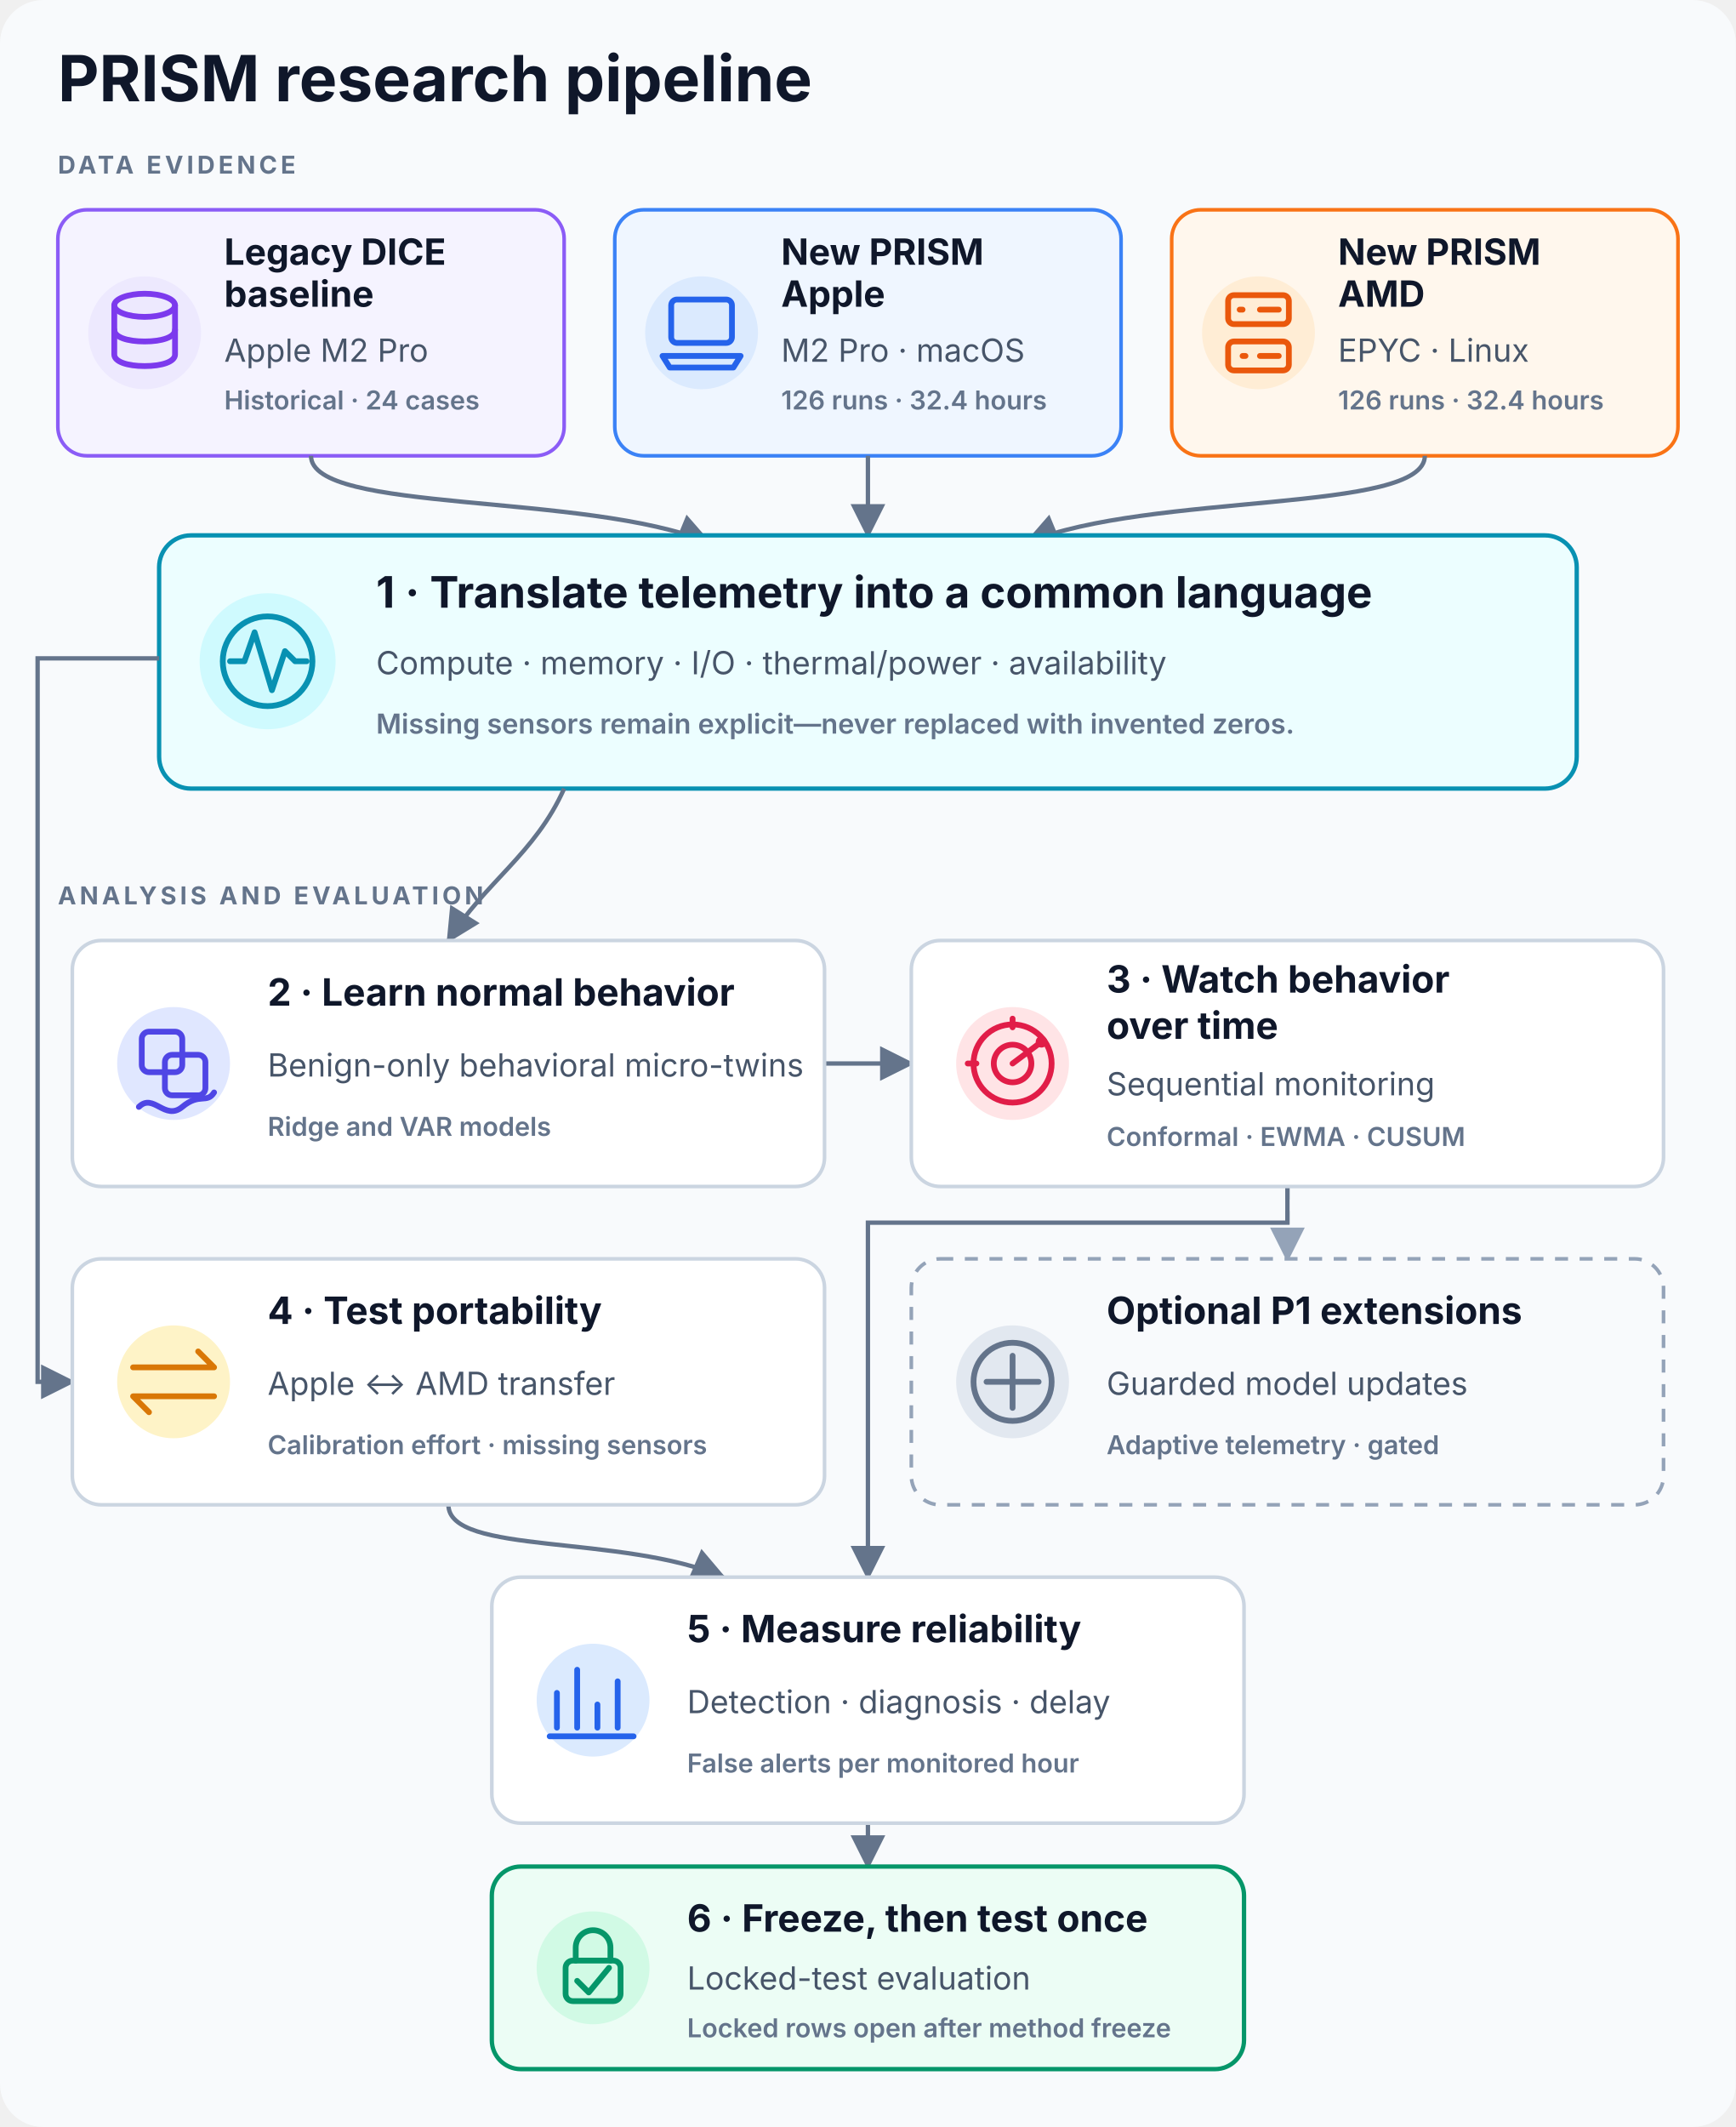
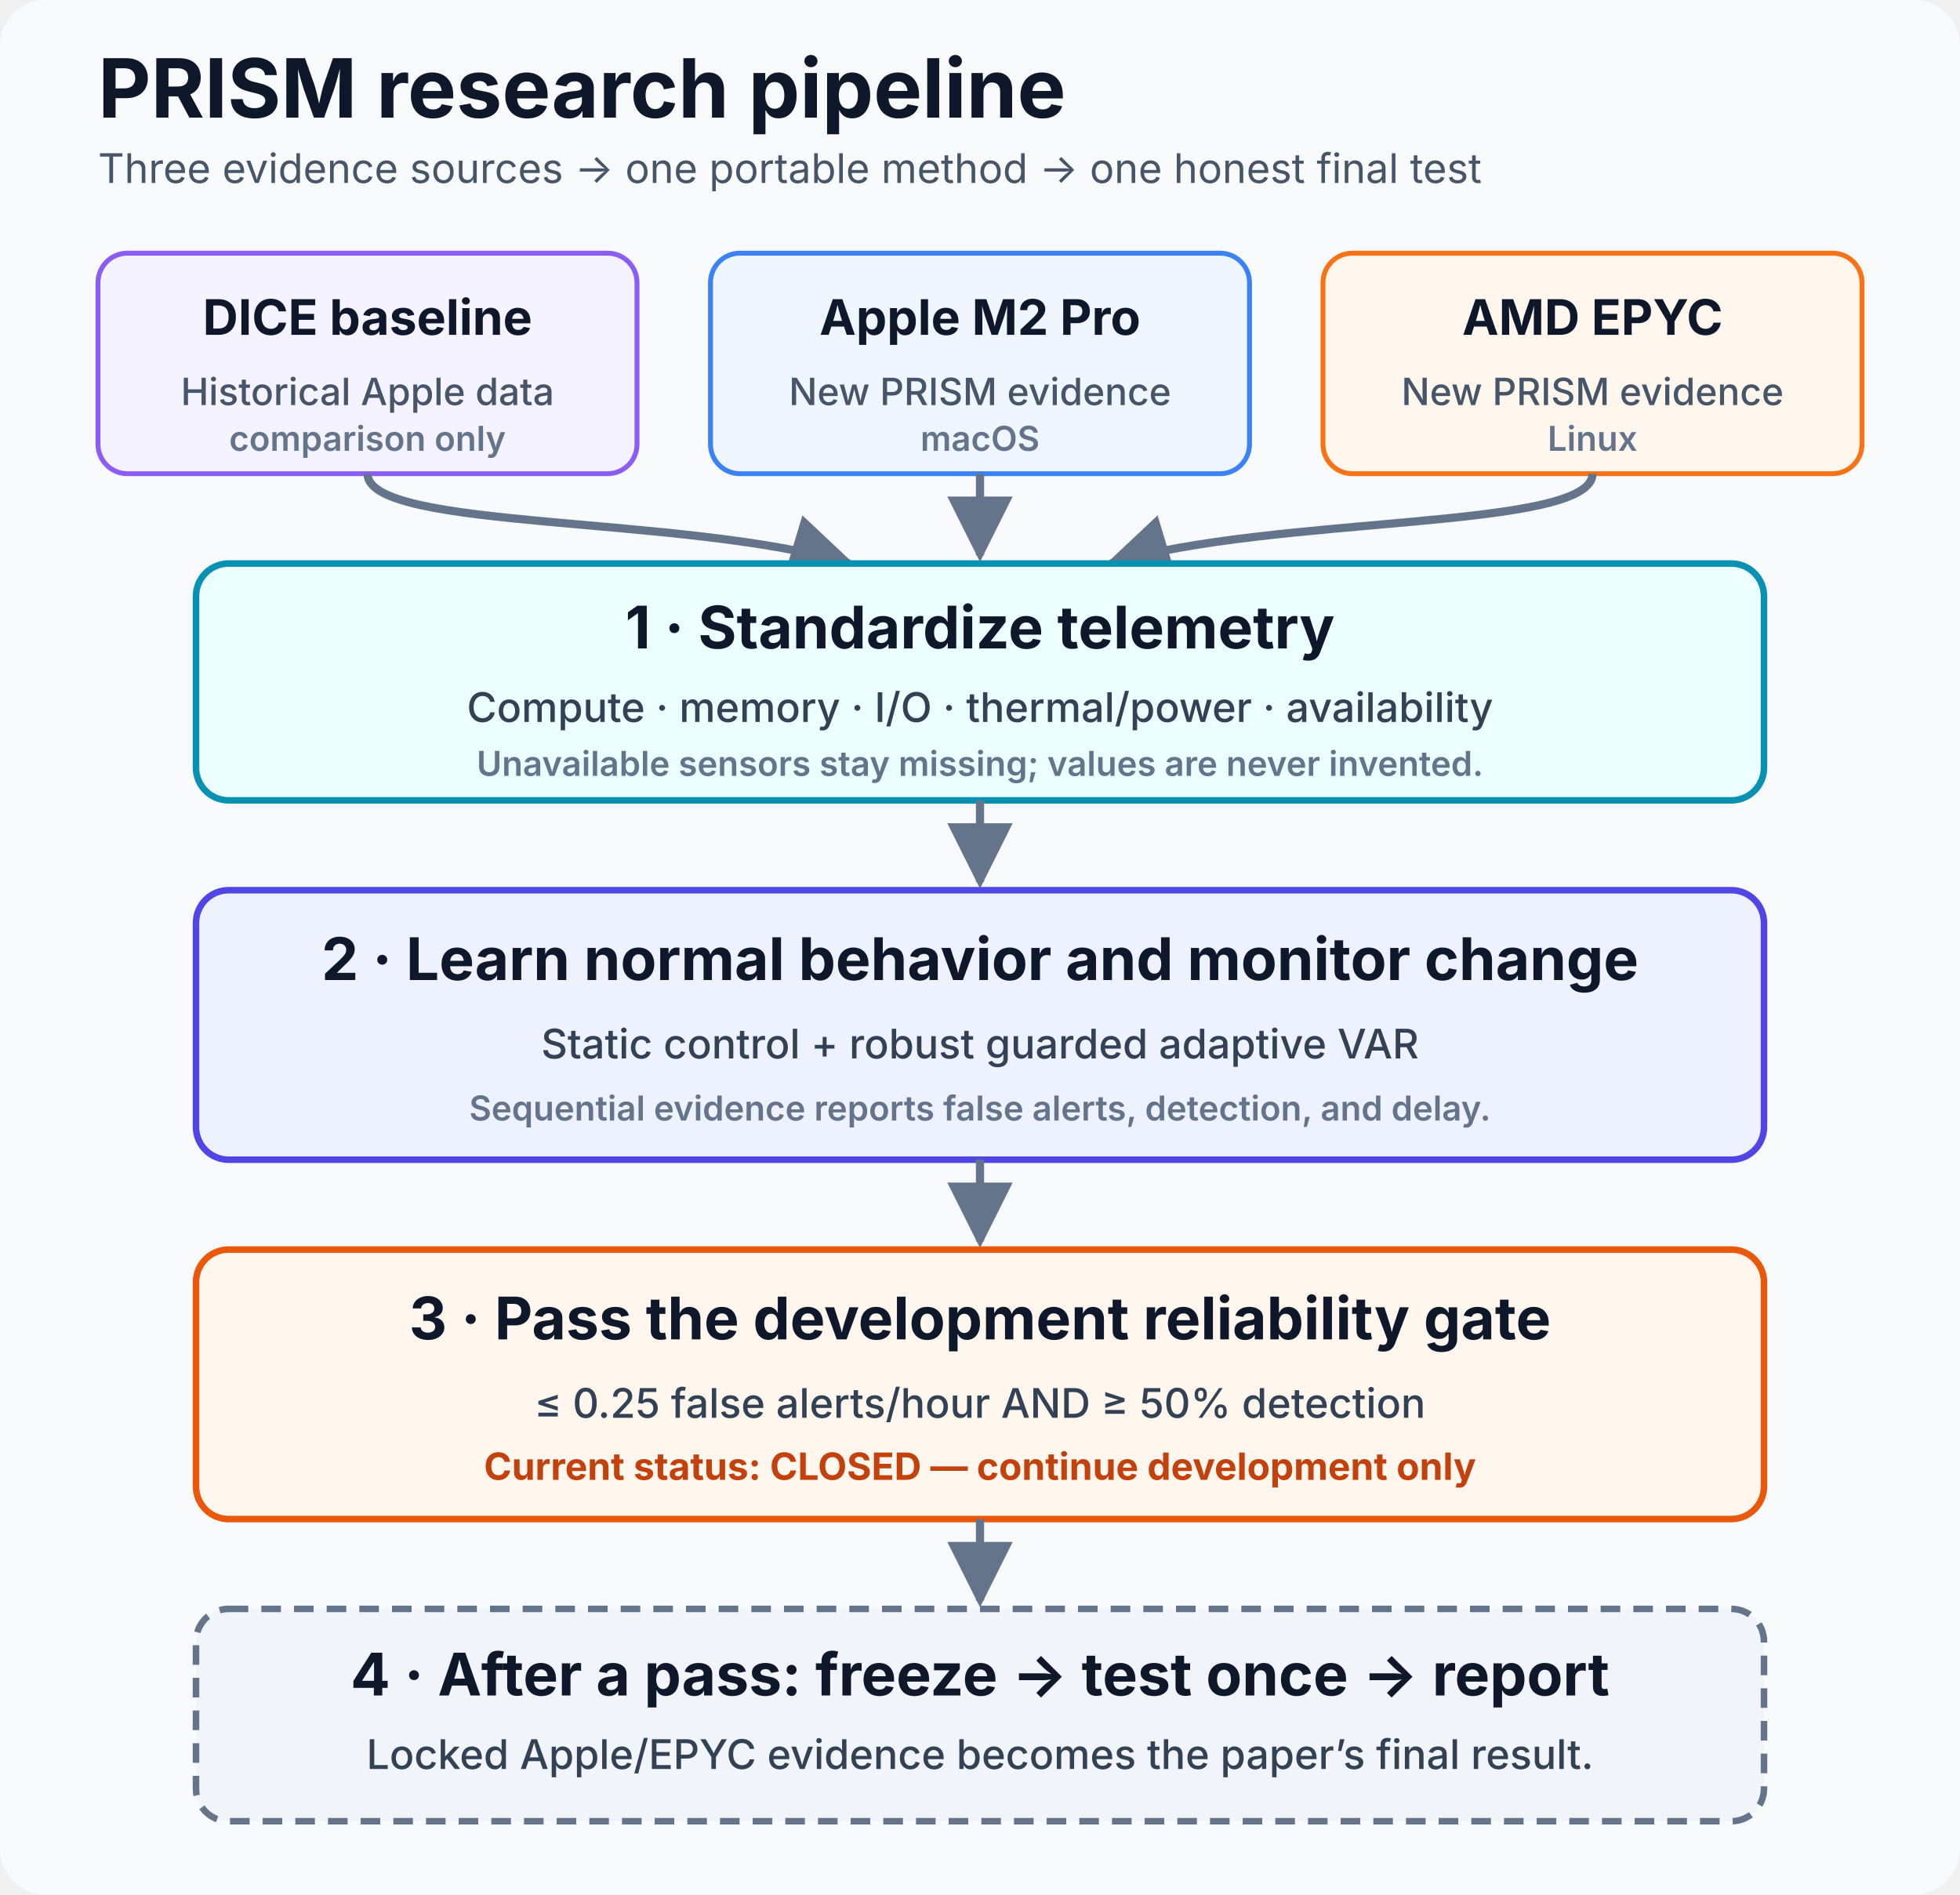
- <svg xmlns="http://www.w3.org/2000/svg" viewBox="0 0 1200 1470" role="img" aria-labelledby="title desc">
+ <svg xmlns="http://www.w3.org/2000/svg" viewBox="0 0 1200 1160" role="img" aria-labelledby="title desc">
  <style>
    .canvas { fill: #f8fafc; }
-     .title { fill: #0f172a; font: 700 44px -apple-system, BlinkMacSystemFont, "Segoe UI", sans-serif; }
-     .section { fill: #64748b; font: 700 17px -apple-system, BlinkMacSystemFont, "Segoe UI", sans-serif; letter-spacing: 2.4px; }
-     .card { fill: #ffffff; stroke: #cbd5e1; stroke-width: 2.5; }
-     .source-title { fill: #0f172a; font: 700 25px -apple-system, BlinkMacSystemFont, "Segoe UI", sans-serif; }
-     .stage-title { fill: #0f172a; font: 700 26px -apple-system, BlinkMacSystemFont, "Segoe UI", sans-serif; }
-     .central-title { fill: #0f172a; font: 700 30px -apple-system, BlinkMacSystemFont, "Segoe UI", sans-serif; }
-     .card-copy { fill: #475569; font: 400 22px -apple-system, BlinkMacSystemFont, "Segoe UI", sans-serif; }
-     .card-note { fill: #64748b; font: 600 18px -apple-system, BlinkMacSystemFont, "Segoe UI", sans-serif; }
-     .central-note { fill: #64748b; font: 600 19px -apple-system, BlinkMacSystemFont, "Segoe UI", sans-serif; }
-     .source-dice { fill: #f5f3ff; stroke: #8b5cf6; }
-     .source-apple { fill: #eff6ff; stroke: #3b82f6; }
-     .source-amd { fill: #fff7ed; stroke: #f97316; }
-     .semantic { fill: #ecfeff; stroke: #0891b2; stroke-width: 3; }
-     .optional { fill: #f8fafc; stroke: #94a3b8; stroke-dasharray: 9 8; }
-     .gate { fill: #ecfdf5; stroke: #059669; stroke-width: 3; }
-     .icon-purple { color: #7c3aed; }
-     .icon-blue { color: #2563eb; }
-     .icon-orange { color: #ea580c; }
-     .icon-cyan { color: #0891b2; }
-     .icon-indigo { color: #4f46e5; }
-     .icon-rose { color: #e11d48; }
-     .icon-amber { color: #d97706; }
-     .icon-green { color: #059669; }
-     .icon-muted { color: #64748b; }
-     .icon-bg-purple { fill: #ede9fe; }
-     .icon-bg-blue { fill: #dbeafe; }
-     .icon-bg-orange { fill: #ffedd5; }
-     .icon-bg-cyan { fill: #cffafe; }
-     .icon-bg-indigo { fill: #e0e7ff; }
-     .icon-bg-rose { fill: #ffe4e6; }
-     .icon-bg-amber { fill: #fef3c7; }
-     .icon-bg-green { fill: #d1fae5; }
-     .icon-bg-muted { fill: #e2e8f0; }
-     .arrow { fill: none; stroke: #64748b; stroke-width: 3; marker-end: url(#arrow); }
-     .optional-arrow { fill: none; stroke: #94a3b8; stroke-width: 3; stroke-dasharray: 9 8; marker-end: url(#arrow-muted); }
+     .title { fill: #0f172a; font: 700 50px -apple-system, BlinkMacSystemFont, "Segoe UI", sans-serif; }
+     .subtitle { fill: #475569; font: 400 25px -apple-system, BlinkMacSystemFont, "Segoe UI", sans-serif; }
+     .card { fill: #ffffff; stroke: #cbd5e1; stroke-width: 3; }
+     .dice { fill: #f5f3ff; stroke: #8b5cf6; }
+     .apple { fill: #eff6ff; stroke: #3b82f6; }
+     .amd { fill: #fff7ed; stroke: #f97316; }
+     .semantic { fill: #ecfeff; stroke: #0891b2; stroke-width: 4; }
+     .model { fill: #eef2ff; stroke: #4f46e5; stroke-width: 4; }
+     .gate { fill: #fff7ed; stroke: #ea580c; stroke-width: 4; }
+     .locked { fill: #f1f5f9; stroke: #64748b; stroke-width: 4; stroke-dasharray: 12 8; }
+     .source-title { fill: #0f172a; font: 700 30px -apple-system, BlinkMacSystemFont, "Segoe UI", sans-serif; }
+     .source-copy { fill: #475569; font: 500 23px -apple-system, BlinkMacSystemFont, "Segoe UI", sans-serif; }
+     .stage-title { fill: #0f172a; font: 700 36px -apple-system, BlinkMacSystemFont, "Segoe UI", sans-serif; }
+     .stage-copy { fill: #334155; font: 500 25px -apple-system, BlinkMacSystemFont, "Segoe UI", sans-serif; }
+     .note { fill: #64748b; font: 600 21px -apple-system, BlinkMacSystemFont, "Segoe UI", sans-serif; }
+     .status { fill: #c2410c; font: 700 23px -apple-system, BlinkMacSystemFont, "Segoe UI", sans-serif; }
+     .arrow { fill: none; stroke: #64748b; stroke-width: 5; marker-end: url(#arrow); }

    @media (prefers-color-scheme: dark) {
      .canvas { fill: #0d1117; }
-       .title, .source-title, .stage-title, .central-title { fill: #f0f6fc; }
-       .card-copy { fill: #b1bac4; }
-       .section, .card-note, .central-note { fill: #8c959f; }
+       .title, .source-title, .stage-title { fill: #f0f6fc; }
+       .subtitle, .source-copy, .stage-copy { fill: #b1bac4; }
+       .note { fill: #8c959f; }
      .card { fill: #161b22; stroke: #30363d; }
-       .source-dice { fill: #211a36; stroke: #a78bfa; }
-       .source-apple { fill: #10243e; stroke: #60a5fa; }
-       .source-amd { fill: #352012; stroke: #fb923c; }
+       .dice { fill: #211a36; stroke: #a78bfa; }
+       .apple { fill: #10243e; stroke: #60a5fa; }
+       .amd { fill: #352012; stroke: #fb923c; }
      .semantic { fill: #0e2f36; stroke: #22d3ee; }
-       .optional { fill: #161b22; stroke: #6e7681; }
-       .gate { fill: #0d2d22; stroke: #34d399; }
-       .icon-bg-purple { fill: #33255b; }
-       .icon-bg-blue { fill: #18355d; }
-       .icon-bg-orange { fill: #4a2a16; }
-       .icon-bg-cyan { fill: #164e63; }
-       .icon-bg-indigo { fill: #27265e; }
-       .icon-bg-rose { fill: #4c1d2d; }
-       .icon-bg-amber { fill: #493314; }
-       .icon-bg-green { fill: #124231; }
-       .icon-bg-muted { fill: #30363d; }
+       .model { fill: #1e1b4b; stroke: #818cf8; }
+       .gate { fill: #431f0c; stroke: #fb923c; }
+       .locked { fill: #161b22; stroke: #8c959f; }
+       .status { fill: #fdba74; }
      .arrow { stroke: #8c959f; }
-       .optional-arrow { stroke: #6e7681; }
    }
  </style>
  <defs>
-     <marker id="arrow" viewBox="0 0 10 10" refX="9" refY="5" markerWidth="8" markerHeight="8" orient="auto-start-reverse">
+     <marker id="arrow" viewBox="0 0 10 10" refX="9" refY="5" markerWidth="8" markerHeight="8" orient="auto">
      <path d="M0 0 L10 5 L0 10 z" fill="#64748b" />
    </marker>
-     <marker id="arrow-muted" viewBox="0 0 10 10" refX="9" refY="5" markerWidth="8" markerHeight="8" orient="auto-start-reverse">
-       <path d="M0 0 L10 5 L0 10 z" fill="#94a3b8" />
-     </marker>
  </defs>
-   <rect class="canvas" width="1200" height="1470" rx="30" />
-   <text class="title" x="40" y="70">PRISM research pipeline</text>
-   <text class="section" x="40" y="120">DATA EVIDENCE</text>
-   <g aria-label="Legacy DICE Apple baseline, 24 historical cases">
-     <rect class="card source-dice" x="40" y="145" width="350" height="170" rx="20" />
-     <circle class="icon-bg-purple" cx="100" cy="230" r="39" />
-     <g class="icon-purple" fill="none" stroke="currentColor" stroke-width="4" stroke-linecap="round" stroke-linejoin="round">
-       <ellipse cx="100" cy="211" rx="21" ry="8" />
-       <path d="M79 211v17c0 5 9 8 21 8s21-3 21-8v-17" />
-       <path d="M79 228v17c0 5 9 8 21 8s21-3 21-8v-17" />
-     </g>
-     <text class="source-title" x="155" y="183">
-       <tspan x="155" dy="0">Legacy DICE</tspan>
-       <tspan x="155" dy="29">baseline</tspan>
-     </text>
-     <text class="card-copy" x="155" y="250">Apple M2 Pro</text>
-     <text class="card-note" x="155" y="283">Historical · 24 cases</text>
+   <rect class="canvas" width="1200" height="1160" rx="28" />
+   <text class="title" x="60" y="72">PRISM research pipeline</text>
+   <text class="subtitle" x="60" y="112">Three evidence sources → one portable method → one honest final test</text>
+   <g aria-label="Historical DICE baseline">
+     <rect class="card dice" x="60" y="155" width="330" height="135" rx="18" />
+     <text class="source-title" x="225" y="205" text-anchor="middle">DICE baseline</text>
+     <text class="source-copy" x="225" y="248" text-anchor="middle">Historical Apple data</text>
+     <text class="note" x="225" y="276" text-anchor="middle">comparison only</text>
  </g>
-   <g aria-label="New PRISM Apple M2 Pro data, 126 planned runs">
-     <rect class="card source-apple" x="425" y="145" width="350" height="170" rx="20" />
-     <circle class="icon-bg-blue" cx="485" cy="230" r="39" />
-     <g class="icon-blue" fill="none" stroke="currentColor" stroke-width="4" stroke-linecap="round" stroke-linejoin="round">
-       <rect x="464" y="207" width="42" height="30" rx="4" />
-       <path d="M458 246h54l-5 8h-44z" />
-     </g>
-     <text class="source-title" x="540" y="183">
-       <tspan x="540" dy="0">New PRISM</tspan>
-       <tspan x="540" dy="29">Apple</tspan>
-     </text>
-     <text class="card-copy" x="540" y="250">M2 Pro · macOS</text>
-     <text class="card-note" x="540" y="283">126 runs · 32.4 hours</text>
+   <g aria-label="New Apple evidence">
+     <rect class="card apple" x="435" y="155" width="330" height="135" rx="18" />
+     <text class="source-title" x="600" y="205" text-anchor="middle">Apple M2 Pro</text>
+     <text class="source-copy" x="600" y="248" text-anchor="middle">New PRISM evidence</text>
+     <text class="note" x="600" y="276" text-anchor="middle">macOS</text>
  </g>
-   <g aria-label="New PRISM AMD EPYC data, 126 planned runs">
-     <rect class="card source-amd" x="810" y="145" width="350" height="170" rx="20" />
-     <circle class="icon-bg-orange" cx="870" cy="230" r="39" />
-     <g class="icon-orange" fill="none" stroke="currentColor" stroke-width="4" stroke-linecap="round" stroke-linejoin="round">
-       <rect x="849" y="204" width="42" height="20" rx="4" />
-       <rect x="849" y="236" width="42" height="20" rx="4" />
-       <path d="M857 214h2m0 32h2m10-32h13m-13 32h13" />
-     </g>
-     <text class="source-title" x="925" y="183">
-       <tspan x="925" dy="0">New PRISM</tspan>
-       <tspan x="925" dy="29">AMD</tspan>
-     </text>
-     <text class="card-copy" x="925" y="250">EPYC · Linux</text>
-     <text class="card-note" x="925" y="283">126 runs · 32.4 hours</text>
+   <g aria-label="New AMD evidence">
+     <rect class="card amd" x="810" y="155" width="330" height="135" rx="18" />
+     <text class="source-title" x="975" y="205" text-anchor="middle">AMD EPYC</text>
+     <text class="source-copy" x="975" y="248" text-anchor="middle">New PRISM evidence</text>
+     <text class="note" x="975" y="276" text-anchor="middle">Linux</text>
  </g>
-   <path class="arrow" d="M215 315 C215 355 405 340 490 375" />
-   <path class="arrow" d="M600 315 V370" />
-   <path class="arrow" d="M985 315 C985 355 795 340 710 375" />
-   <g aria-label="Translate telemetry into a common functional language">
-     <rect class="semantic" x="110" y="370" width="980" height="175" rx="22" />
-     <circle class="icon-bg-cyan" cx="185" cy="457" r="47" />
-     <g class="icon-cyan" fill="none" stroke="currentColor" stroke-width="4" stroke-linecap="round" stroke-linejoin="round">
-       <path d="M159 457h10l7-20 12 40 9-27 7 7h8" />
-       <circle cx="185" cy="457" r="31" />
-     </g>
-     <text class="central-title" x="260" y="420">1 · Translate telemetry into a common language</text>
-     <text class="card-copy" x="260" y="466">Compute · memory · I/O · thermal/power · availability</text>
-     <text class="central-note" x="260" y="507">Missing sensors remain explicit—never replaced with invented zeros.</text>
+   <path class="arrow" d="M225 290 C225 325 420 315 520 345" />
+   <path class="arrow" d="M600 290 V340" />
+   <path class="arrow" d="M975 290 C975 325 780 315 680 345" />
+   <g aria-label="Stage 1 standardize telemetry">
+     <rect class="semantic" x="120" y="345" width="960" height="145" rx="20" />
+     <text class="stage-title" x="600" y="397" text-anchor="middle">1 · Standardize telemetry</text>
+     <text class="stage-copy" x="600" y="442" text-anchor="middle">Compute · memory · I/O · thermal/power · availability</text>
+     <text class="note" x="600" y="475" text-anchor="middle">Unavailable sensors stay missing; values are never invented.</text>
  </g>
-   <text class="section" x="40" y="625">ANALYSIS AND EVALUATION</text>
-   <path class="arrow" d="M390 545 C370 590 335 610 310 650" />
-   <path class="arrow" d="M110 455 H26 V955 H50" />
-   <path class="arrow" d="M570 735 H630" />
-   <path class="optional-arrow" d="M890 820 V870" />
-   <path class="arrow" d="M890 820 V845 H600 V1090" />
-   <path class="arrow" d="M310 1040 C310 1075 430 1060 500 1090" />
-   <path class="arrow" d="M600 1260 V1290" />
-   <g aria-label="Learn normal behavior with benign-only micro-twins">
-     <rect class="card" x="50" y="650" width="520" height="170" rx="20" />
-     <circle class="icon-bg-indigo" cx="120" cy="735" r="39" />
-     <g class="icon-indigo" fill="none" stroke="currentColor" stroke-width="4" stroke-linecap="round" stroke-linejoin="round">
-       <rect x="98" y="713" width="28" height="28" rx="5" />
-       <rect x="114" y="729" width="28" height="28" rx="5" />
-       <path d="M96 765c10-10 18 10 30 0s17-2 22-10" />
-     </g>
-     <text class="stage-title" x="185" y="695">2 · Learn normal behavior</text>
-     <text class="card-copy" x="185" y="744">Benign-only behavioral micro-twins</text>
-     <text class="card-note" x="185" y="785">Ridge and VAR models</text>
+   <path class="arrow" d="M600 490 V540" />
+   <g aria-label="Stage 2 learn and monitor">
+     <rect class="model" x="120" y="545" width="960" height="165" rx="20" />
+     <text class="stage-title" x="600" y="600" text-anchor="middle">2 · Learn normal behavior and monitor change</text>
+     <text class="stage-copy" x="600" y="648" text-anchor="middle">Static control + robust guarded adaptive VAR</text>
+     <text class="note" x="600" y="686" text-anchor="middle">Sequential evidence reports false alerts, detection, and delay.</text>
  </g>
-   <g aria-label="Watch behavior over time with sequential monitoring">
-     <rect class="card" x="630" y="650" width="520" height="170" rx="20" />
-     <circle class="icon-bg-rose" cx="700" cy="735" r="39" />
-     <g class="icon-rose" fill="none" stroke="currentColor" stroke-width="4" stroke-linecap="round" stroke-linejoin="round">
-       <circle cx="700" cy="735" r="27" />
-       <circle cx="700" cy="735" r="13" />
-       <path d="M700 735l20-15M700 704v6M669 735h6" />
-       <circle cx="720" cy="720" r="4" fill="currentColor" stroke="none" />
-     </g>
-     <text class="stage-title" x="765" y="686">
-       <tspan x="765" dy="0">3 · Watch behavior</tspan>
-       <tspan x="765" dy="32">over time</tspan>
-     </text>
-     <text class="card-copy" x="765" y="757">Sequential monitoring</text>
-     <text class="card-note" x="765" y="792">Conformal · EWMA · CUSUM</text>
+   <path class="arrow" d="M600 710 V760" />
+   <g aria-label="Stage 3 development reliability gate">
+     <rect class="gate" x="120" y="765" width="960" height="165" rx="20" />
+     <text class="stage-title" x="600" y="820" text-anchor="middle">3 · Pass the development reliability gate</text>
+     <text class="stage-copy" x="600" y="868" text-anchor="middle">≤ 0.25 false alerts/hour AND ≥ 50% detection</text>
+     <text class="status" x="600" y="906" text-anchor="middle">Current status: CLOSED — continue development only</text>
  </g>
-   <g aria-label="Test portability across Apple and AMD platforms">
-     <rect class="card" x="50" y="870" width="520" height="170" rx="20" />
-     <circle class="icon-bg-amber" cx="120" cy="955" r="39" />
-     <g class="icon-amber" fill="none" stroke="currentColor" stroke-width="4" stroke-linecap="round" stroke-linejoin="round">
-       <path d="M92 945h56l-11-11M148 965H92l11 11" />
-     </g>
-     <text class="stage-title" x="185" y="915">4 · Test portability</text>
-     <text class="card-copy" x="185" y="964">Apple ↔ AMD transfer</text>
-     <text class="card-note" x="185" y="1005">Calibration effort · missing sensors</text>
-   </g>
-   <g aria-label="Optional guarded updates and adaptive telemetry">
-     <rect class="card optional" x="630" y="870" width="520" height="170" rx="20" />
-     <circle class="icon-bg-muted" cx="700" cy="955" r="39" />
-     <g class="icon-muted" fill="none" stroke="currentColor" stroke-width="4" stroke-linecap="round" stroke-linejoin="round">
-       <path d="M682 955h36M700 937v36" />
-       <circle cx="700" cy="955" r="27" />
-     </g>
-     <text class="stage-title" x="765" y="915">Optional P1 extensions</text>
-     <text class="card-copy" x="765" y="964">Guarded model updates</text>
-     <text class="card-note" x="765" y="1005">Adaptive telemetry · gated</text>
-   </g>
-   <g aria-label="Measure detection, diagnosis, false alerts, and delay">
-     <rect class="card" x="340" y="1090" width="520" height="170" rx="20" />
-     <circle class="icon-bg-blue" cx="410" cy="1175" r="39" />
-     <g class="icon-blue" fill="none" stroke="currentColor" stroke-width="4" stroke-linecap="round" stroke-linejoin="round">
-       <path d="M385 1194v-24M399 1194v-40M413 1194v-16M427 1194v-32" />
-       <path d="M380 1200h58" />
-     </g>
-     <text class="stage-title" x="475" y="1135">5 · Measure reliability</text>
-     <text class="card-copy" x="475" y="1184">Detection · diagnosis · delay</text>
-     <text class="card-note" x="475" y="1225">False alerts per monitored hour</text>
-   </g>
-   <g aria-label="Freeze the method, then conduct locked-test evaluation">
-     <rect class="gate" x="340" y="1290" width="520" height="140" rx="20" />
-     <circle class="icon-bg-green" cx="410" cy="1360" r="39" />
-     <g class="icon-green" fill="none" stroke="currentColor" stroke-width="4" stroke-linecap="round" stroke-linejoin="round">
-       <rect x="391" y="1355" width="38" height="28" rx="5" />
-       <path d="M398 1355v-9a12 12 0 0 1 24 0v9M399 1369l8 8 14-17" />
-     </g>
-     <text class="stage-title" x="475" y="1335">6 · Freeze, then test once</text>
-     <text class="card-copy" x="475" y="1375">Locked-test evaluation</text>
-     <text class="card-note" x="475" y="1408">Locked rows open after method freeze</text>
+   <path class="arrow" d="M600 930 V980" />
+   <g aria-label="Stage 4 method freeze, locked test, and paper results">
+     <rect class="locked" x="120" y="985" width="960" height="130" rx="20" />
+     <text class="stage-title" x="600" y="1038" text-anchor="middle">4 · After a pass: freeze → test once → report</text>
+     <text class="stage-copy" x="600" y="1083" text-anchor="middle">Locked Apple/EPYC evidence becomes the paper’s final result.</text>
  </g>
</svg>
